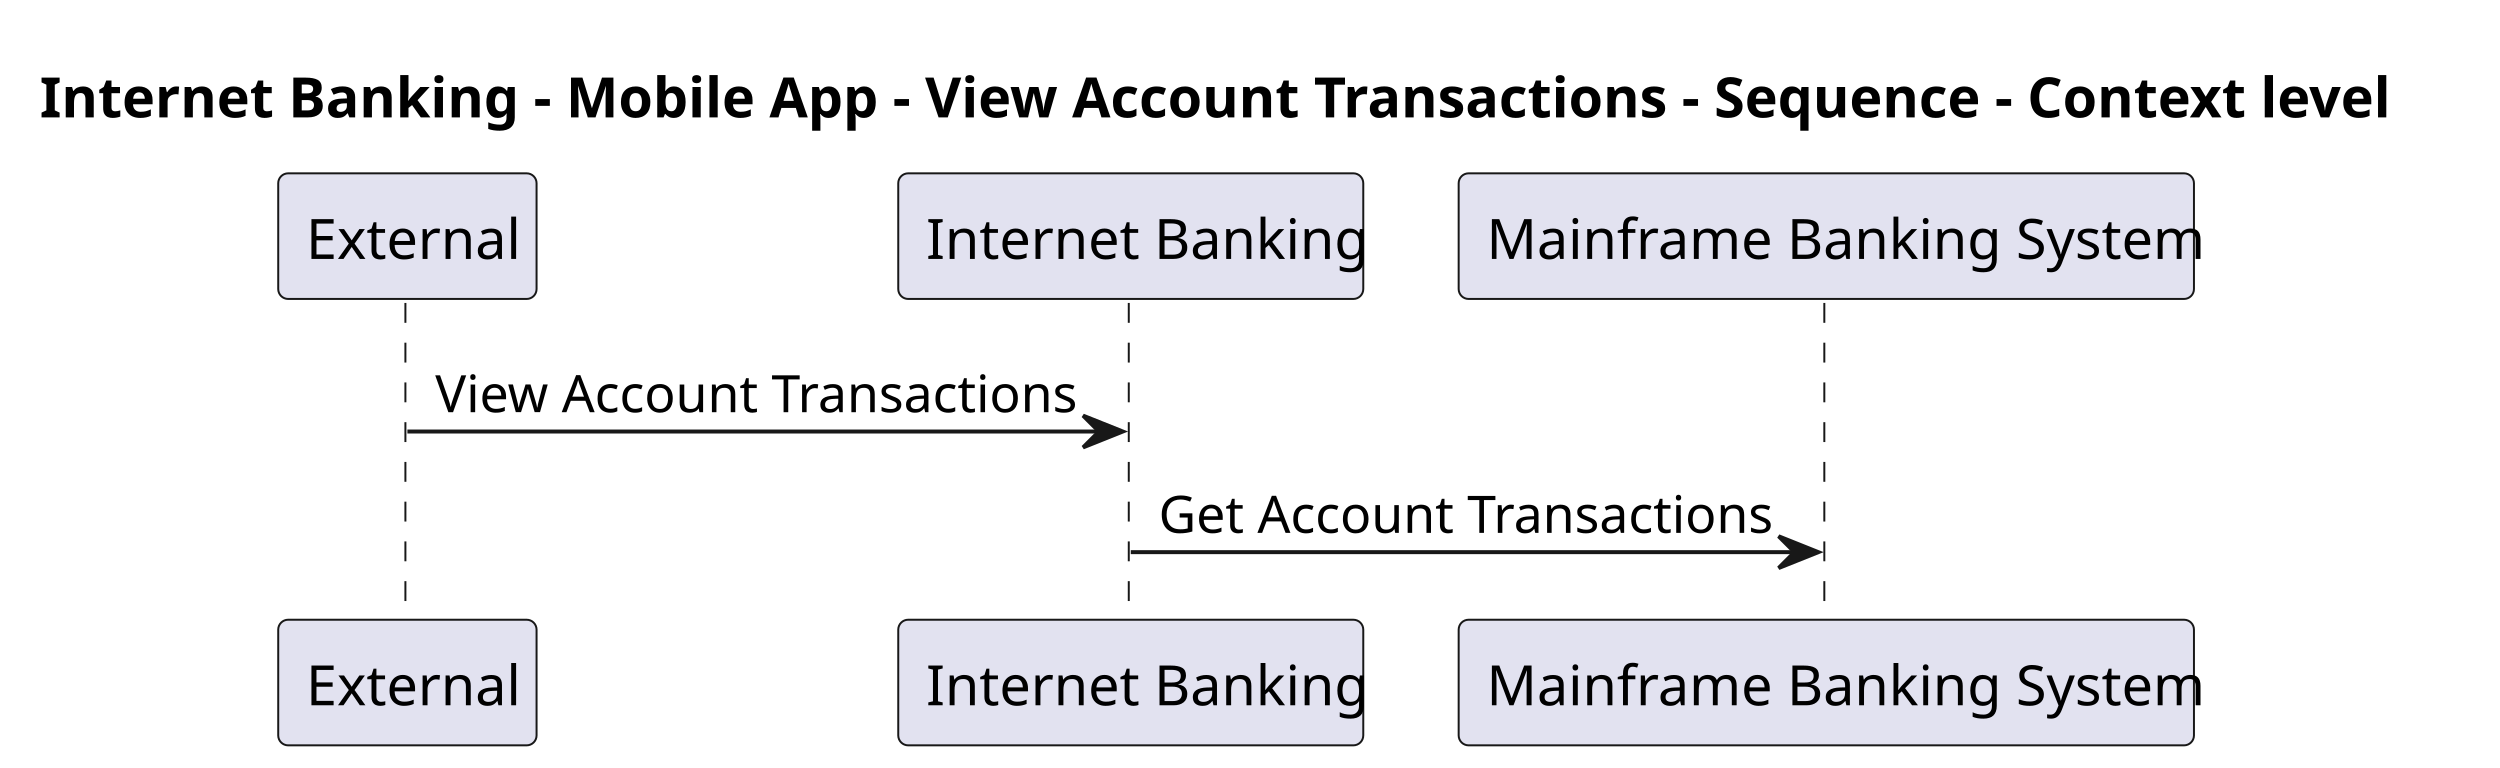
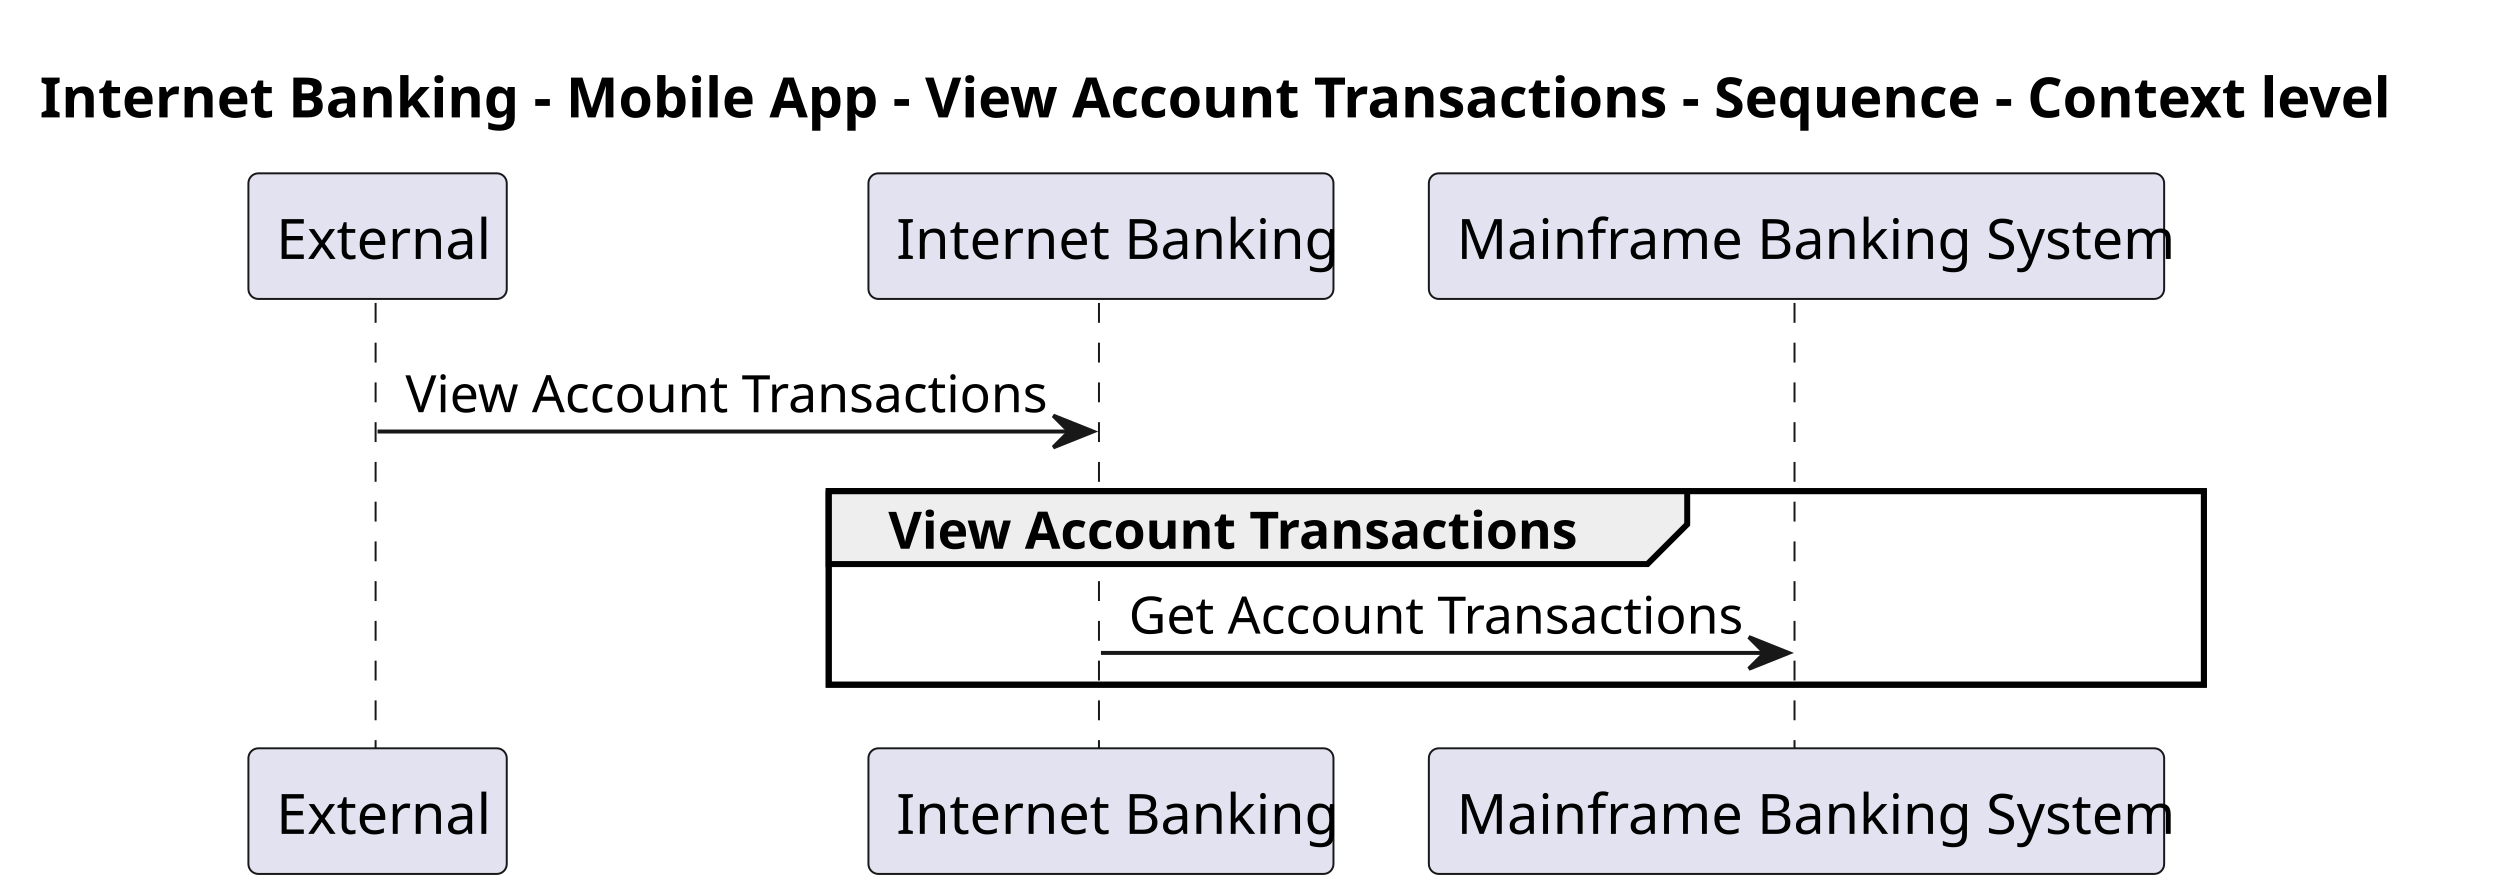
- <svg xmlns="http://www.w3.org/2000/svg" contentStyleType="text/css" height="193px" preserveAspectRatio="none" style="width:629px;height:193px;background:#FFFFFF;" version="1.1" viewBox="0 0 629 193" width="629px" zoomAndPan="magnify">
+ <svg xmlns="http://www.w3.org/2000/svg" contentStyleType="text/css" height="225px" preserveAspectRatio="none" style="width:629px;height:225px;background:#FFFFFF;" version="1.1" viewBox="0 0 629 225" width="629px" zoomAndPan="magnify">
  <defs />
  <g>
    <text fill="#000000" font-family="sans-serif" font-size="14" font-weight="bold" lengthAdjust="spacing" textLength="601" x="10" y="29.533">Internet Banking - Mobile App - View Account Transactions - Sequence - Context level</text>
-     <line style="stroke:#181818;stroke-width:0.5;stroke-dasharray:5.0,5.0;" x1="102" x2="102" y1="76.219" y2="156.922" />
-     <line style="stroke:#181818;stroke-width:0.5;stroke-dasharray:5.0,5.0;" x1="284" x2="284" y1="76.219" y2="156.922" />
-     <line style="stroke:#181818;stroke-width:0.5;stroke-dasharray:5.0,5.0;" x1="459" x2="459" y1="76.219" y2="156.922" />
-     <rect fill="#E2E2F0" height="31.609" rx="2.5" ry="2.5" style="stroke:#181818;stroke-width:0.5;" width="65" x="70" y="43.609" />
-     <text fill="#000000" font-family="sans-serif" font-size="14" lengthAdjust="spacing" textLength="51" x="77" y="65.143">External</text>
-     <rect fill="#E2E2F0" height="31.609" rx="2.5" ry="2.5" style="stroke:#181818;stroke-width:0.5;" width="65" x="70" y="155.922" />
-     <text fill="#000000" font-family="sans-serif" font-size="14" lengthAdjust="spacing" textLength="51" x="77" y="177.455">External</text>
-     <rect fill="#E2E2F0" height="31.609" rx="2.5" ry="2.5" style="stroke:#181818;stroke-width:0.5;" width="117" x="226" y="43.609" />
-     <text fill="#000000" font-family="sans-serif" font-size="14" lengthAdjust="spacing" textLength="103" x="233" y="65.143">Internet Banking</text>
-     <rect fill="#E2E2F0" height="31.609" rx="2.5" ry="2.5" style="stroke:#181818;stroke-width:0.5;" width="117" x="226" y="155.922" />
-     <text fill="#000000" font-family="sans-serif" font-size="14" lengthAdjust="spacing" textLength="103" x="233" y="177.455">Internet Banking</text>
-     <rect fill="#E2E2F0" height="31.609" rx="2.5" ry="2.5" style="stroke:#181818;stroke-width:0.5;" width="185" x="367" y="43.609" />
-     <text fill="#000000" font-family="sans-serif" font-size="14" lengthAdjust="spacing" textLength="171" x="374" y="65.143">Mainframe Banking System</text>
-     <rect fill="#E2E2F0" height="31.609" rx="2.5" ry="2.5" style="stroke:#181818;stroke-width:0.5;" width="185" x="367" y="155.922" />
-     <text fill="#000000" font-family="sans-serif" font-size="14" lengthAdjust="spacing" textLength="171" x="374" y="177.455">Mainframe Banking System</text>
-     <polygon fill="#181818" points="272.5,104.57,282.5,108.57,272.5,112.57,276.5,108.57" style="stroke:#181818;stroke-width:1.0;" />
-     <line style="stroke:#181818;stroke-width:1.0;" x1="102.5" x2="278.5" y1="108.57" y2="108.57" />
-     <text fill="#000000" font-family="sans-serif" font-size="13" lengthAdjust="spacing" textLength="158" x="109.5" y="103.714">View Account Transactions</text>
-     <polygon fill="#181818" points="447.5,134.922,457.5,138.922,447.5,142.922,451.5,138.922" style="stroke:#181818;stroke-width:1.0;" />
-     <line style="stroke:#181818;stroke-width:1.0;" x1="284.5" x2="453.5" y1="138.922" y2="138.922" />
-     <text fill="#000000" font-family="sans-serif" font-size="13" lengthAdjust="spacing" textLength="151" x="291.5" y="134.065">Get Account Transactions</text>
+     <rect fill="none" height="48.703" style="stroke:#000000;stroke-width:1.5;" width="346" x="208.5" y="123.57" />
+     <line style="stroke:#181818;stroke-width:0.5;stroke-dasharray:5.0,5.0;" x1="94.5" x2="94.5" y1="76.219" y2="189.273" />
+     <line style="stroke:#181818;stroke-width:0.5;stroke-dasharray:5.0,5.0;" x1="276.5" x2="276.5" y1="76.219" y2="189.273" />
+     <line style="stroke:#181818;stroke-width:0.5;stroke-dasharray:5.0,5.0;" x1="451.5" x2="451.5" y1="76.219" y2="189.273" />
+     <rect fill="#E2E2F0" height="31.609" rx="2.5" ry="2.5" style="stroke:#181818;stroke-width:0.5;" width="65" x="62.5" y="43.609" />
+     <text fill="#000000" font-family="sans-serif" font-size="14" lengthAdjust="spacing" textLength="51" x="69.5" y="65.143">External</text>
+     <rect fill="#E2E2F0" height="31.609" rx="2.5" ry="2.5" style="stroke:#181818;stroke-width:0.5;" width="65" x="62.5" y="188.273" />
+     <text fill="#000000" font-family="sans-serif" font-size="14" lengthAdjust="spacing" textLength="51" x="69.5" y="209.807">External</text>
+     <rect fill="#E2E2F0" height="31.609" rx="2.5" ry="2.5" style="stroke:#181818;stroke-width:0.5;" width="117" x="218.5" y="43.609" />
+     <text fill="#000000" font-family="sans-serif" font-size="14" lengthAdjust="spacing" textLength="103" x="225.5" y="65.143">Internet Banking</text>
+     <rect fill="#E2E2F0" height="31.609" rx="2.5" ry="2.5" style="stroke:#181818;stroke-width:0.5;" width="117" x="218.5" y="188.273" />
+     <text fill="#000000" font-family="sans-serif" font-size="14" lengthAdjust="spacing" textLength="103" x="225.5" y="209.807">Internet Banking</text>
+     <rect fill="#E2E2F0" height="31.609" rx="2.5" ry="2.5" style="stroke:#181818;stroke-width:0.5;" width="185" x="359.5" y="43.609" />
+     <text fill="#000000" font-family="sans-serif" font-size="14" lengthAdjust="spacing" textLength="171" x="366.5" y="65.143">Mainframe Banking System</text>
+     <rect fill="#E2E2F0" height="31.609" rx="2.5" ry="2.5" style="stroke:#181818;stroke-width:0.5;" width="185" x="359.5" y="188.273" />
+     <text fill="#000000" font-family="sans-serif" font-size="14" lengthAdjust="spacing" textLength="171" x="366.5" y="209.807">Mainframe Banking System</text>
+     <polygon fill="#181818" points="265,104.57,275,108.57,265,112.57,269,108.57" style="stroke:#181818;stroke-width:1.0;" />
+     <line style="stroke:#181818;stroke-width:1.0;" x1="95" x2="271" y1="108.57" y2="108.57" />
+     <text fill="#000000" font-family="sans-serif" font-size="13" lengthAdjust="spacing" textLength="158" x="102" y="103.714">View Account Transactions</text>
+     <path d="M208.5,123.57 L424.5,123.57 L424.5,131.922 L414.5,141.922 L208.5,141.922 L208.5,123.57 " fill="#EEEEEE" style="stroke:#000000;stroke-width:1.5;" />
+     <rect fill="none" height="48.703" style="stroke:#000000;stroke-width:1.5;" width="346" x="208.5" y="123.57" />
+     <text fill="#000000" font-family="sans-serif" font-size="13" font-weight="bold" lengthAdjust="spacing" textLength="171" x="223.5" y="138.065">View Account Transactions</text>
+     <polygon fill="#181818" points="440,160.273,450,164.273,440,168.273,444,164.273" style="stroke:#181818;stroke-width:1.0;" />
+     <line style="stroke:#181818;stroke-width:1.0;" x1="277" x2="446" y1="164.273" y2="164.273" />
+     <text fill="#000000" font-family="sans-serif" font-size="13" lengthAdjust="spacing" textLength="151" x="284" y="159.417">Get Account Transactions</text>
  </g>
</svg>
